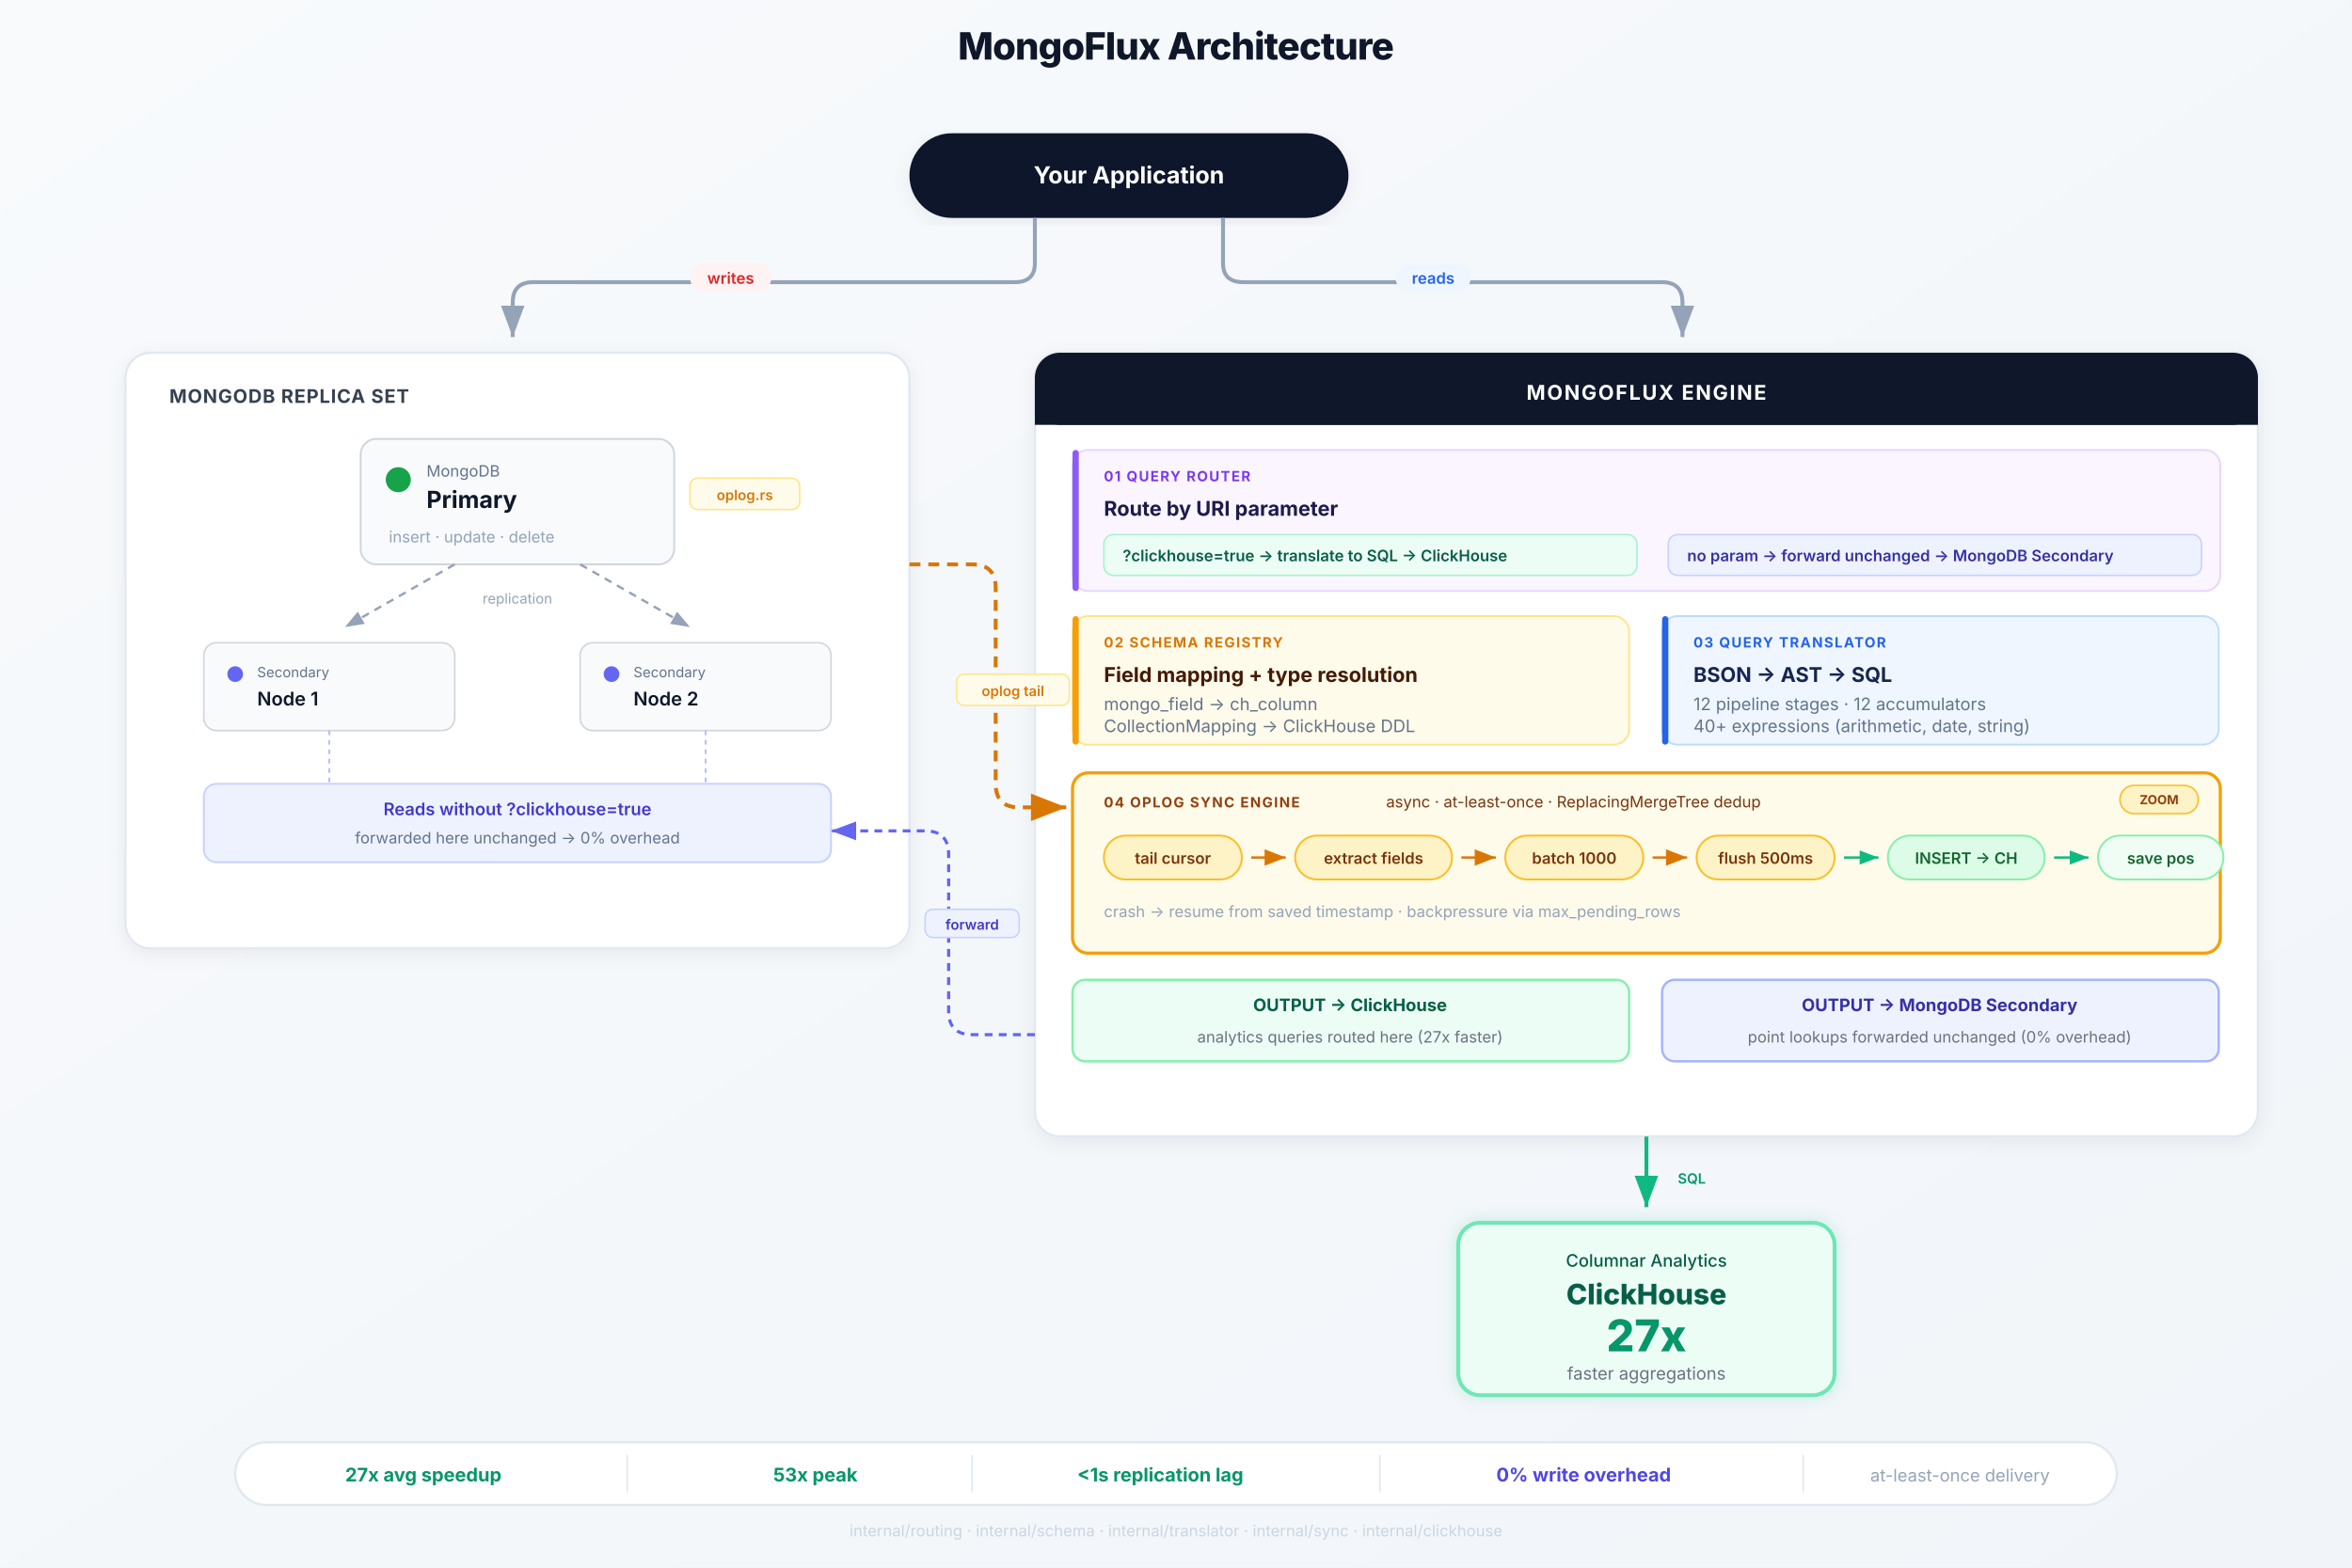
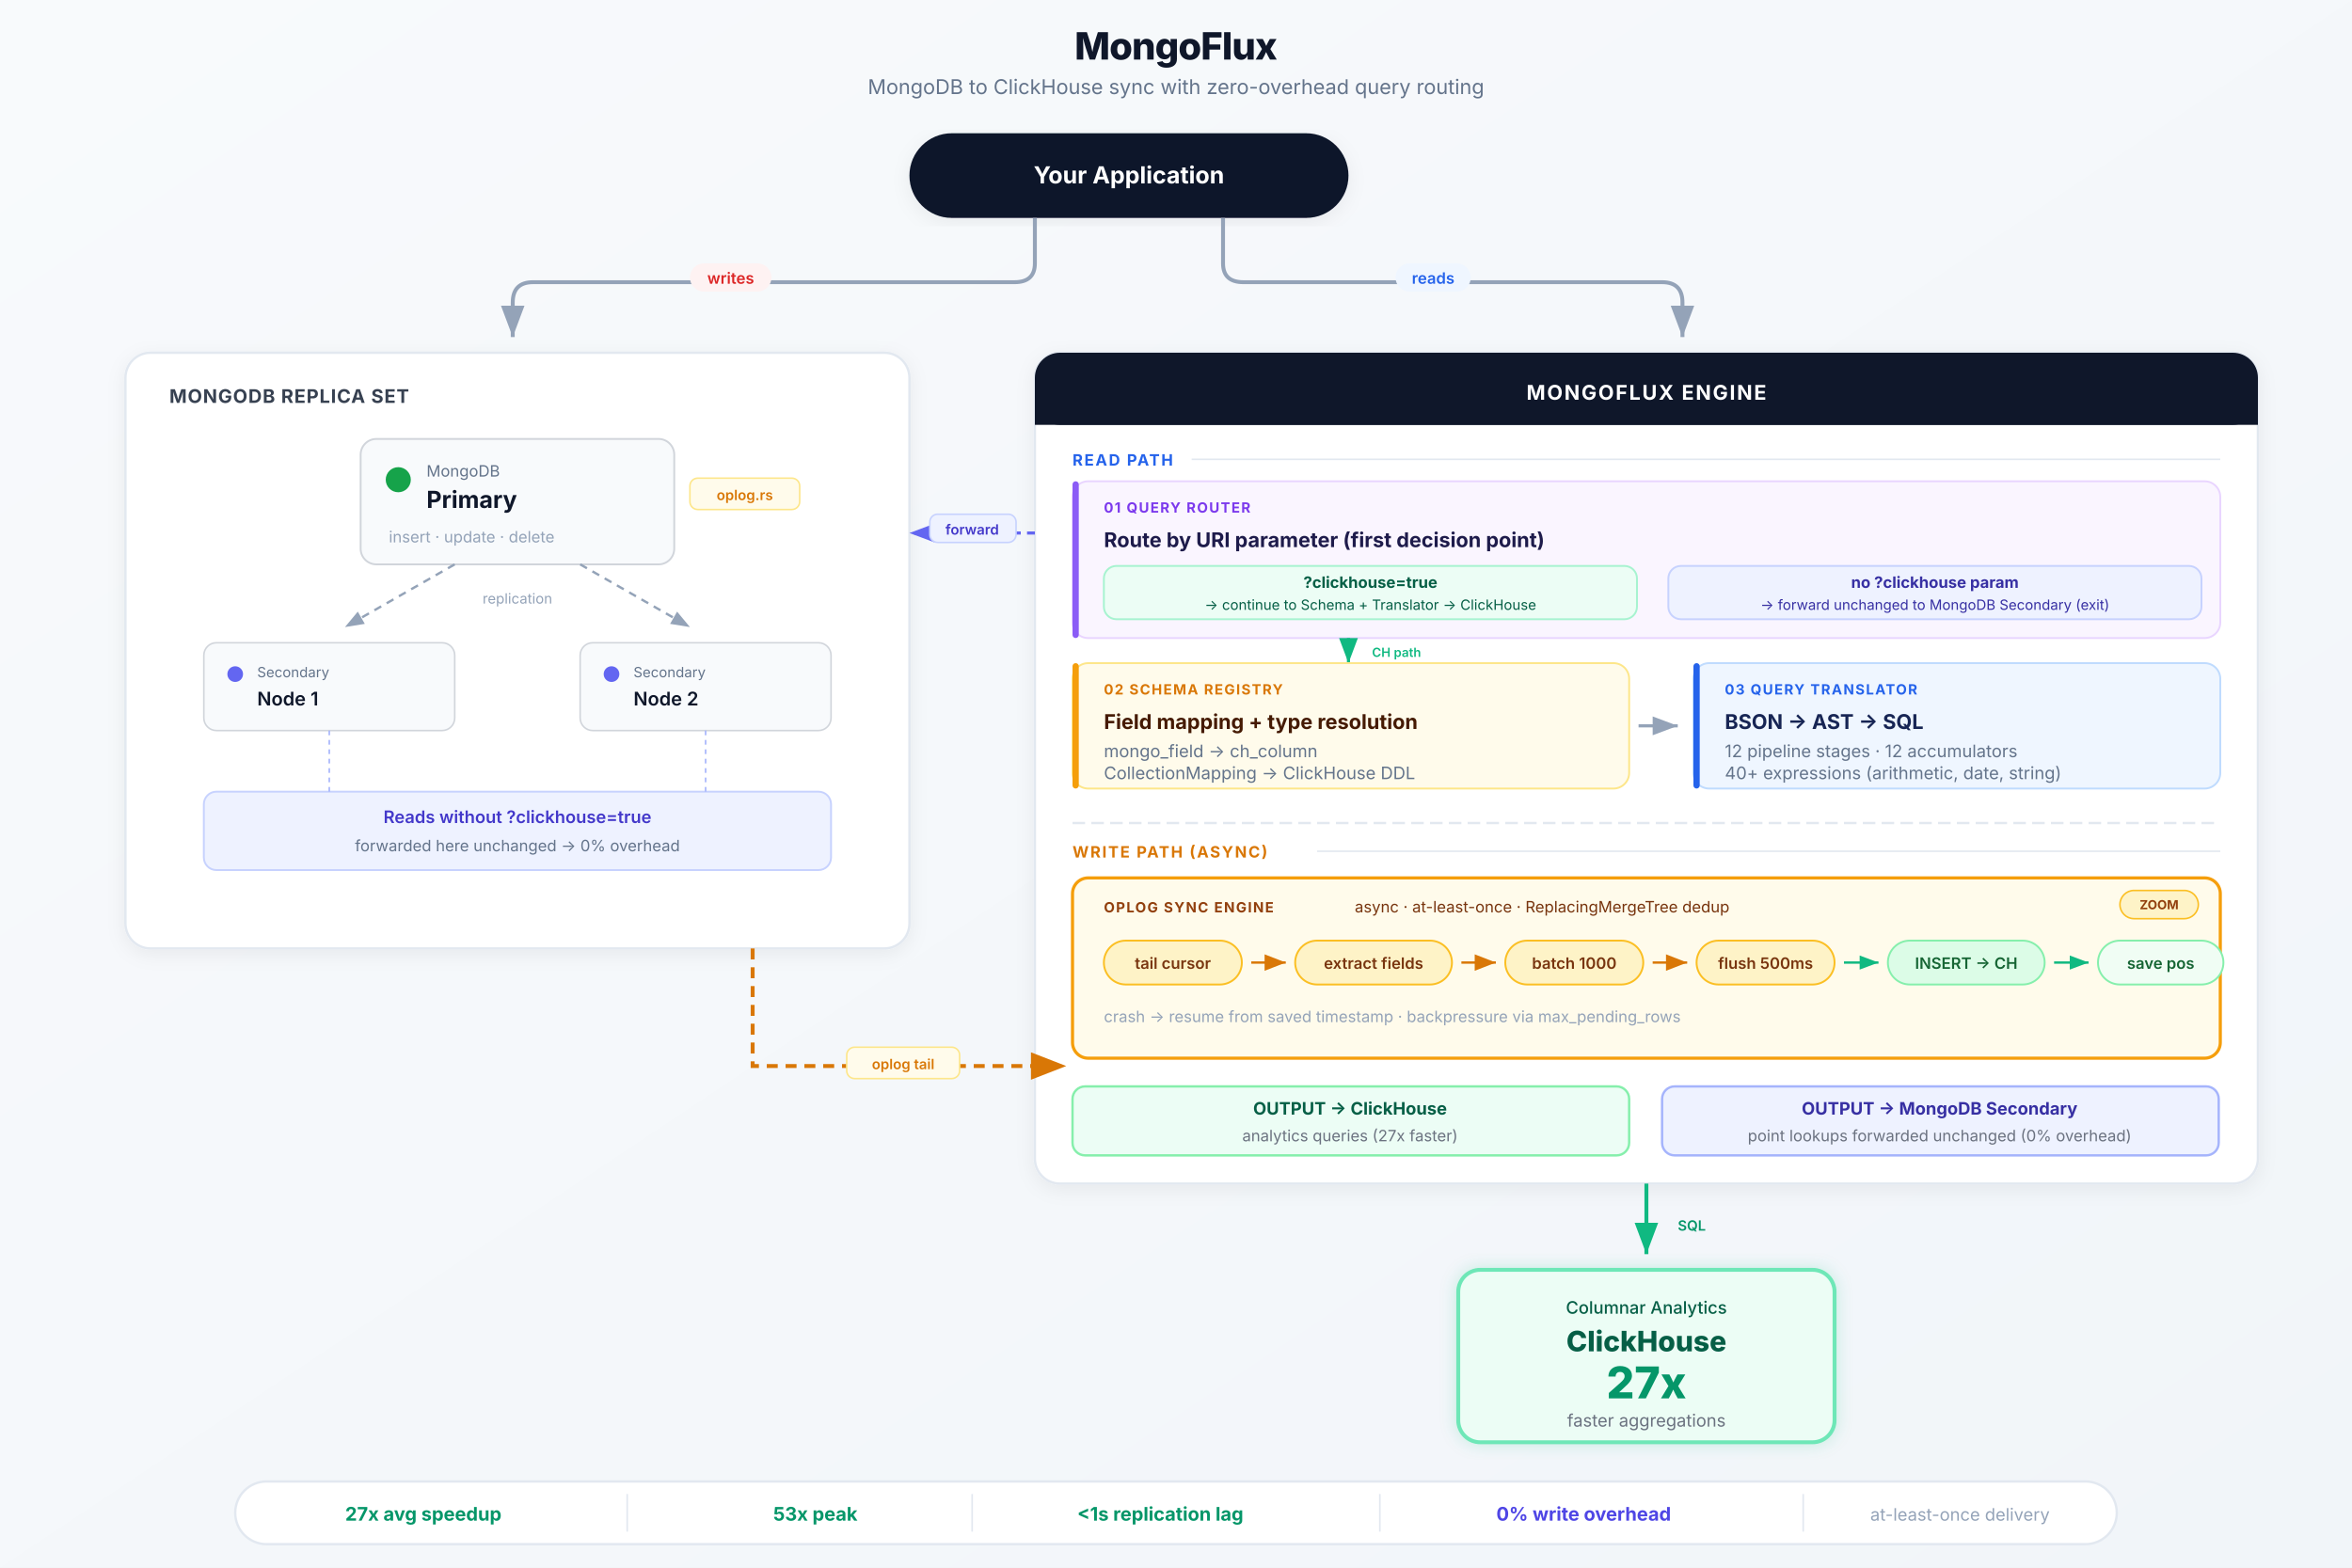
<svg xmlns="http://www.w3.org/2000/svg" viewBox="0 0 1500 1000" font-family="'Inter', -apple-system, sans-serif">
  <defs>
    <linearGradient id="bgGrad" x1="0%" y1="0%" x2="100%" y2="100%">
      <stop offset="0%" style="stop-color:#f8fafc" />
      <stop offset="100%" style="stop-color:#f1f5f9" />
    </linearGradient>
    <filter id="cardShadow">
      <feDropShadow dx="0" dy="3" stdDeviation="6" flood-color="#000" flood-opacity="0.06" />
    </filter>
    <filter id="glowGreen">
      <feDropShadow dx="0" dy="0" stdDeviation="5" flood-color="#10b981" flood-opacity="0.2" />
    </filter>
    <marker id="arr" markerWidth="8" markerHeight="6" refX="8" refY="3" orient="auto">
      <polygon points="0 0, 8 3, 0 6" fill="#94a3b8" />
    </marker>
    <marker id="arrGreen" markerWidth="8" markerHeight="6" refX="8" refY="3" orient="auto">
      <polygon points="0 0, 8 3, 0 6" fill="#10b981" />
    </marker>
    <marker id="arrIndigo" markerWidth="8" markerHeight="6" refX="8" refY="3" orient="auto">
      <polygon points="0 0, 8 3, 0 6" fill="#6366f1" />
    </marker>
    <marker id="arrAmber" markerWidth="9" markerHeight="7" refX="9" refY="3.5" orient="auto">
      <polygon points="0 0, 9 3.5, 0 7" fill="#d97706" />
    </marker>
  </defs>
  <rect width="1500" height="1000" fill="url(#bgGrad)" />
-   <text x="750" y="38" text-anchor="middle" font-size="24" font-weight="800" fill="#0f172a" letter-spacing="-0.5">MongoFlux Architecture</text>
+   <text x="750" y="38" text-anchor="middle" font-size="24" font-weight="800" fill="#0f172a" letter-spacing="-0.5">MongoFlux</text>
+   <text x="750" y="60" text-anchor="middle" font-size="13" fill="#64748b">MongoDB to ClickHouse sync with zero-overhead query routing</text>
  <g transform="translate(580, 85)">
    <rect x="0" y="0" width="280" height="54" rx="27" fill="#0f172a" filter="url(#cardShadow)" />
    <text x="140" y="32" text-anchor="middle" font-size="15" font-weight="700" fill="#ffffff">Your Application</text>
  </g>
  <path d="M 660 139 L 660 168 Q 660 180 647 180 L 340 180 Q 327 180 327 193 L 327 215" stroke="#94a3b8" stroke-width="2.5" fill="none" marker-end="url(#arr)" />
  <rect x="440" y="168" width="52" height="18" rx="9" fill="#fef2f2" />
  <text x="466" y="181" text-anchor="middle" font-size="10" font-weight="600" fill="#dc2626">writes</text>
  <path d="M 780 139 L 780 168 Q 780 180 793 180 L 1060 180 Q 1073 180 1073 193 L 1073 215" stroke="#94a3b8" stroke-width="2.5" fill="none" marker-end="url(#arr)" />
  <rect x="890" y="168" width="48" height="18" rx="9" fill="#eff6ff" />
  <text x="914" y="181" text-anchor="middle" font-size="10" font-weight="600" fill="#2563eb">reads</text>
  <g transform="translate(80, 225)">
    <rect x="0" y="0" width="500" height="380" rx="16" fill="#ffffff" stroke="#e2e8f0" stroke-width="1.5" filter="url(#cardShadow)" />
    <text x="28" y="32" font-size="12" font-weight="700" fill="#374151" letter-spacing="0.5">MONGODB REPLICA SET</text>
    <g transform="translate(150, 55)">
      <rect x="0" y="0" width="200" height="80" rx="10" fill="#f8fafc" stroke="#d1d5db" stroke-width="1.2" />
      <circle cx="24" cy="26" r="8" fill="#16a34a" />
      <text x="42" y="24" font-size="10" fill="#64748b">MongoDB</text>
      <text x="42" y="44" font-size="15" font-weight="700" fill="#0f172a">Primary</text>
      <text x="18" y="66" font-size="10" fill="#94a3b8">insert · update · delete</text>
    </g>
    <path d="M 210 135 L 140 175" stroke="#94a3b8" stroke-width="1.5" stroke-dasharray="5,4" marker-end="url(#arr)" />
    <path d="M 290 135 L 360 175" stroke="#94a3b8" stroke-width="1.5" stroke-dasharray="5,4" marker-end="url(#arr)" />
    <text x="250" y="160" text-anchor="middle" font-size="9" fill="#94a3b8">replication</text>
    <g transform="translate(50, 185)">
      <rect x="0" y="0" width="160" height="56" rx="8" fill="#f8fafc" stroke="#d1d5db" stroke-width="1" />
      <circle cx="20" cy="20" r="5" fill="#6366f1" />
      <text x="34" y="22" font-size="9" fill="#64748b">Secondary</text>
      <text x="34" y="40" font-size="12" font-weight="600" fill="#0f172a">Node 1</text>
    </g>
    <g transform="translate(290, 185)">
      <rect x="0" y="0" width="160" height="56" rx="8" fill="#f8fafc" stroke="#d1d5db" stroke-width="1" />
      <circle cx="20" cy="20" r="5" fill="#6366f1" />
      <text x="34" y="22" font-size="9" fill="#64748b">Secondary</text>
      <text x="34" y="40" font-size="12" font-weight="600" fill="#0f172a">Node 2</text>
    </g>
    <rect x="360" y="80" width="70" height="20" rx="5" fill="#fffbeb" stroke="#fde68a" stroke-width="1" />
    <text x="395" y="94" text-anchor="middle" font-size="9" font-weight="600" fill="#d97706">oplog.rs</text>
-     <g transform="translate(50, 275)">
+     <g transform="translate(50, 280)">
      <rect x="0" y="0" width="400" height="50" rx="8" fill="#eef2ff" stroke="#c7d2fe" stroke-width="1.2" />
      <text x="200" y="20" text-anchor="middle" font-size="11" font-weight="600" fill="#4338ca">Reads without ?clickhouse=true</text>
      <text x="200" y="38" text-anchor="middle" font-size="10" fill="#64748b">forwarded here unchanged → 0% overhead</text>
    </g>
-     <path d="M 130 241 L 130 275" stroke="#a5b4fc" stroke-width="1" stroke-dasharray="3,3" />
-     <path d="M 370 241 L 370 275" stroke="#a5b4fc" stroke-width="1" stroke-dasharray="3,3" />
+     <path d="M 130 241 L 130 280" stroke="#a5b4fc" stroke-width="1" stroke-dasharray="3,3" />
+     <path d="M 370 241 L 370 280" stroke="#a5b4fc" stroke-width="1" stroke-dasharray="3,3" />
  </g>
  <g transform="translate(660, 225)">
-     <rect x="0" y="0" width="780" height="500" rx="16" fill="#ffffff" stroke="#e2e8f0" stroke-width="1.5" filter="url(#cardShadow)" />
+     <rect x="0" y="0" width="780" height="530" rx="16" fill="#ffffff" stroke="#e2e8f0" stroke-width="1.5" filter="url(#cardShadow)" />
    <rect x="0" y="0" width="780" height="46" rx="16" fill="#0f172a" />
    <rect x="0" y="30" width="780" height="16" fill="#0f172a" />
    <text x="390" y="30" text-anchor="middle" font-size="13" font-weight="700" fill="#ffffff" letter-spacing="1">MONGOFLUX ENGINE</text>
-     <g transform="translate(24, 62)">
-       <rect x="0" y="0" width="732" height="90" rx="10" fill="#faf5ff" stroke="#e9d5ff" stroke-width="1.2" />
-       <rect x="0" y="0" width="4" height="90" rx="2" fill="#8b5cf6" />
+     <text x="24" y="72" font-size="10" font-weight="700" fill="#2563eb" letter-spacing="1">READ PATH</text>
+     <line x1="100" y1="68" x2="756" y2="68" stroke="#e2e8f0" stroke-width="1" />
+     <g transform="translate(24, 82)">
+       <rect x="0" y="0" width="732" height="100" rx="10" fill="#faf5ff" stroke="#e9d5ff" stroke-width="1.2" />
+       <rect x="0" y="0" width="4" height="100" rx="2" fill="#8b5cf6" />
      <text x="20" y="20" font-size="9" font-weight="700" fill="#7c3aed" letter-spacing="0.8">01  QUERY ROUTER</text>
-       <text x="20" y="42" font-size="13" font-weight="700" fill="#1e1b4b">Route by URI parameter</text>
+       <text x="20" y="42" font-size="13" font-weight="700" fill="#1e1b4b">Route by URI parameter (first decision point)</text>
      <g transform="translate(20, 54)">
-         <rect x="0" y="0" width="340" height="26" rx="6" fill="#ecfdf5" stroke="#a7f3d0" stroke-width="1" />
-         <text x="12" y="17" font-size="10" fill="#065f46" font-weight="600">?clickhouse=true  →  translate to SQL → ClickHouse</text>
+         <rect x="0" y="0" width="340" height="34" rx="8" fill="#ecfdf5" stroke="#a7f3d0" stroke-width="1.2" />
+         <text x="170" y="14" text-anchor="middle" font-size="10" font-weight="700" fill="#065f46">?clickhouse=true</text>
+         <text x="170" y="28" text-anchor="middle" font-size="9" fill="#065f46">→ continue to Schema + Translator → ClickHouse</text>
      </g>
      <g transform="translate(380, 54)">
-         <rect x="0" y="0" width="340" height="26" rx="6" fill="#eef2ff" stroke="#c7d2fe" stroke-width="1" />
-         <text x="12" y="17" font-size="10" fill="#3730a3" font-weight="600">no param  →  forward unchanged → MongoDB Secondary</text>
+         <rect x="0" y="0" width="340" height="34" rx="8" fill="#eef2ff" stroke="#c7d2fe" stroke-width="1.2" />
+         <text x="170" y="14" text-anchor="middle" font-size="10" font-weight="700" fill="#3730a3">no ?clickhouse param</text>
+         <text x="170" y="28" text-anchor="middle" font-size="9" fill="#3730a3">→ forward unchanged to MongoDB Secondary (exit)</text>
      </g>
    </g>
-     <g transform="translate(24, 168)">
-       <rect x="0" y="0" width="355" height="82" rx="10" fill="#fffbeb" stroke="#fde68a" stroke-width="1.2" />
-       <rect x="0" y="0" width="4" height="82" rx="2" fill="#f59e0b" />
+     <path d="M 200 182 L 200 198" stroke="#10b981" stroke-width="2" marker-end="url(#arrGreen)" />
+     <text x="215" y="194" font-size="8" fill="#10b981" font-weight="600">CH path</text>
+     <g transform="translate(24, 198)">
+       <rect x="0" y="0" width="355" height="80" rx="10" fill="#fffbeb" stroke="#fde68a" stroke-width="1.2" />
+       <rect x="0" y="0" width="4" height="80" rx="2" fill="#f59e0b" />
      <text x="20" y="20" font-size="9" font-weight="700" fill="#d97706" letter-spacing="0.8">02  SCHEMA REGISTRY</text>
      <text x="20" y="42" font-size="13" font-weight="700" fill="#451a03">Field mapping + type resolution</text>
      <text x="20" y="60" font-size="11" fill="#64748b">mongo_field → ch_column</text>
      <text x="20" y="74" font-size="11" fill="#64748b">CollectionMapping → ClickHouse DDL</text>
    </g>
-     <g transform="translate(400, 168)">
-       <rect x="0" y="0" width="355" height="82" rx="10" fill="#eff6ff" stroke="#bfdbfe" stroke-width="1.2" />
-       <rect x="0" y="0" width="4" height="82" rx="2" fill="#2563eb" />
+     <line x1="385" y1="238" x2="410" y2="238" stroke="#94a3b8" stroke-width="2" marker-end="url(#arr)" />
+     <g transform="translate(420, 198)">
+       <rect x="0" y="0" width="336" height="80" rx="10" fill="#eff6ff" stroke="#bfdbfe" stroke-width="1.2" />
+       <rect x="0" y="0" width="4" height="80" rx="2" fill="#2563eb" />
      <text x="20" y="20" font-size="9" font-weight="700" fill="#2563eb" letter-spacing="0.8">03  QUERY TRANSLATOR</text>
      <text x="20" y="42" font-size="13" font-weight="700" fill="#172554">BSON → AST → SQL</text>
      <text x="20" y="60" font-size="11" fill="#64748b">12 pipeline stages · 12 accumulators</text>
      <text x="20" y="74" font-size="11" fill="#64748b">40+ expressions (arithmetic, date, string)</text>
    </g>
-     <g transform="translate(24, 268)">
+     <line x1="24" y1="300" x2="756" y2="300" stroke="#e2e8f0" stroke-width="1.5" stroke-dasharray="8,4" />
+     <text x="24" y="322" font-size="10" font-weight="700" fill="#d97706" letter-spacing="1">WRITE PATH (ASYNC)</text>
+     <line x1="180" y1="318" x2="756" y2="318" stroke="#e2e8f0" stroke-width="1" />
+     <g transform="translate(24, 335)">
      <rect x="0" y="0" width="732" height="115" rx="10" fill="#fffbeb" stroke="#f59e0b" stroke-width="2" />
      <rect x="668" y="8" width="50" height="18" rx="9" fill="#fef3c7" stroke="#fbbf24" stroke-width="1" />
      <text x="693" y="20" text-anchor="middle" font-size="8" font-weight="700" fill="#92400e">ZOOM</text>
-       <text x="20" y="22" font-size="9" font-weight="700" fill="#92400e" letter-spacing="0.8">04  OPLOG SYNC ENGINE</text>
-       <text x="200" y="22" font-size="10" fill="#78350f">async · at-least-once · ReplacingMergeTree dedup</text>
+       <text x="20" y="22" font-size="9" font-weight="700" fill="#92400e" letter-spacing="0.8">OPLOG SYNC ENGINE</text>
+       <text x="180" y="22" font-size="10" fill="#78350f">async · at-least-once · ReplacingMergeTree dedup</text>
      <g transform="translate(20, 40)">
        <rect x="0" y="0" width="88" height="28" rx="14" fill="#fef3c7" stroke="#fbbf24" stroke-width="1.2" />
        <text x="44" y="18" text-anchor="middle" font-size="10" font-weight="600" fill="#78350f">tail cursor</text>
        <line x1="94" y1="14" x2="116" y2="14" stroke="#d97706" stroke-width="1.5" marker-end="url(#arrAmber)" />
        <rect x="122" y="0" width="100" height="28" rx="14" fill="#fef3c7" stroke="#fbbf24" stroke-width="1.2" />
        <text x="172" y="18" text-anchor="middle" font-size="10" font-weight="600" fill="#78350f">extract fields</text>
        <line x1="228" y1="14" x2="250" y2="14" stroke="#d97706" stroke-width="1.5" marker-end="url(#arrAmber)" />
        <rect x="256" y="0" width="88" height="28" rx="14" fill="#fef3c7" stroke="#fbbf24" stroke-width="1.2" />
        <text x="300" y="18" text-anchor="middle" font-size="10" font-weight="600" fill="#78350f">batch 1000</text>
        <line x1="350" y1="14" x2="372" y2="14" stroke="#d97706" stroke-width="1.5" marker-end="url(#arrAmber)" />
        <rect x="378" y="0" width="88" height="28" rx="14" fill="#fef3c7" stroke="#fbbf24" stroke-width="1.2" />
        <text x="422" y="18" text-anchor="middle" font-size="10" font-weight="600" fill="#78350f">flush 500ms</text>
        <line x1="472" y1="14" x2="494" y2="14" stroke="#10b981" stroke-width="1.5" marker-end="url(#arrGreen)" />
        <rect x="500" y="0" width="100" height="28" rx="14" fill="#dcfce7" stroke="#86efac" stroke-width="1.2" />
        <text x="550" y="18" text-anchor="middle" font-size="10" font-weight="600" fill="#166534">INSERT → CH</text>
        <line x1="606" y1="14" x2="628" y2="14" stroke="#10b981" stroke-width="1.5" marker-end="url(#arrGreen)" />
        <rect x="634" y="0" width="80" height="28" rx="14" fill="#f0fdf4" stroke="#86efac" stroke-width="1.2" />
        <text x="674" y="18" text-anchor="middle" font-size="10" font-weight="600" fill="#166534">save pos</text>
      </g>
      <text x="20" y="92" font-size="10" fill="#94a3b8">crash → resume from saved timestamp · backpressure via max_pending_rows</text>
    </g>
-     <g transform="translate(24, 400)">
-       <rect x="0" y="0" width="355" height="52" rx="8" fill="#ecfdf5" stroke="#86efac" stroke-width="1.5" />
-       <text x="177" y="20" text-anchor="middle" font-size="11" font-weight="700" fill="#065f46">OUTPUT → ClickHouse</text>
-       <text x="177" y="40" text-anchor="middle" font-size="10" fill="#6b7280">analytics queries routed here (27x faster)</text>
+     <g transform="translate(24, 468)">
+       <rect x="0" y="0" width="355" height="44" rx="8" fill="#ecfdf5" stroke="#86efac" stroke-width="1.5" />
+       <text x="177" y="18" text-anchor="middle" font-size="11" font-weight="700" fill="#065f46">OUTPUT → ClickHouse</text>
+       <text x="177" y="35" text-anchor="middle" font-size="10" fill="#6b7280">analytics queries (27x faster)</text>
    </g>
-     <g transform="translate(400, 400)">
-       <rect x="0" y="0" width="355" height="52" rx="8" fill="#eef2ff" stroke="#a5b4fc" stroke-width="1.5" />
-       <text x="177" y="20" text-anchor="middle" font-size="11" font-weight="700" fill="#3730a3">OUTPUT → MongoDB Secondary</text>
-       <text x="177" y="40" text-anchor="middle" font-size="10" fill="#6b7280">point lookups forwarded unchanged (0% overhead)</text>
+     <g transform="translate(400, 468)">
+       <rect x="0" y="0" width="355" height="44" rx="8" fill="#eef2ff" stroke="#a5b4fc" stroke-width="1.5" />
+       <text x="177" y="18" text-anchor="middle" font-size="11" font-weight="700" fill="#3730a3">OUTPUT → MongoDB Secondary</text>
+       <text x="177" y="35" text-anchor="middle" font-size="10" fill="#6b7280">point lookups forwarded unchanged (0% overhead)</text>
    </g>
  </g>
-   <path d="M 580 360 L 620 360 Q 635 360 635 375 L 635 500 Q 635 515 650 515 L 680 515" stroke="#d97706" stroke-width="2.5" stroke-dasharray="7,5" fill="none" marker-end="url(#arrAmber)" />
-   <rect x="610" y="430" width="72" height="20" rx="5" fill="#fffbeb" stroke="#fde68a" stroke-width="1" />
-   <text x="646" y="444" text-anchor="middle" font-size="9" font-weight="600" fill="#d97706">oplog tail</text>
-   <path d="M 660 660 L 620 660 Q 605 660 605 645 L 605 545 Q 605 530 590 530 L 530 530" stroke="#6366f1" stroke-width="2" stroke-dasharray="5,4" fill="none" marker-end="url(#arrIndigo)" />
-   <rect x="590" y="580" width="60" height="18" rx="5" fill="#eef2ff" stroke="#c7d2fe" stroke-width="1" />
-   <text x="620" y="593" text-anchor="middle" font-size="9" font-weight="600" fill="#4338ca">forward</text>
-   <path d="M 1050 725 L 1050 770" stroke="#10b981" stroke-width="2.5" fill="none" marker-end="url(#arrGreen)" />
-   <text x="1070" y="755" font-size="9" font-weight="600" fill="#059669">SQL</text>
-   <g transform="translate(930, 780)">
+   <path d="M 480 605 L 480 680 L 680 680" stroke="#d97706" stroke-width="2.5" stroke-dasharray="7,5" fill="none" marker-end="url(#arrAmber)" />
+   <rect x="540" y="668" width="72" height="20" rx="5" fill="#fffbeb" stroke="#fde68a" stroke-width="1" />
+   <text x="576" y="682" text-anchor="middle" font-size="9" font-weight="600" fill="#d97706">oplog tail</text>
+   <path d="M 660 340 L 580 340" stroke="#6366f1" stroke-width="2" stroke-dasharray="5,4" fill="none" marker-end="url(#arrIndigo)" />
+   <rect x="593" y="328" width="55" height="18" rx="5" fill="#eef2ff" stroke="#c7d2fe" stroke-width="1" />
+   <text x="620" y="341" text-anchor="middle" font-size="9" font-weight="600" fill="#4338ca">forward</text>
+   <path d="M 1050 755 L 1050 800" stroke="#10b981" stroke-width="2.5" fill="none" marker-end="url(#arrGreen)" />
+   <text x="1070" y="785" font-size="9" font-weight="600" fill="#059669">SQL</text>
+   <g transform="translate(930, 810)">
    <rect x="0" y="0" width="240" height="110" rx="14" fill="#ecfdf5" stroke="#6ee7b7" stroke-width="2.5" filter="url(#glowGreen)" />
    <text x="120" y="28" text-anchor="middle" font-size="11" fill="#065f46" font-weight="500">Columnar Analytics</text>
    <text x="120" y="52" text-anchor="middle" font-size="18" font-weight="800" fill="#065f46">ClickHouse</text>
    <text x="120" y="82" text-anchor="middle" font-size="28" font-weight="800" fill="#059669">27x</text>
    <text x="120" y="100" text-anchor="middle" font-size="11" fill="#6b7280">faster aggregations</text>
  </g>
-   <g transform="translate(150, 920)">
+   <g transform="translate(150, 945)">
    <rect x="0" y="0" width="1200" height="40" rx="20" fill="#ffffff" stroke="#e2e8f0" stroke-width="1.5" />
    <text x="120" y="25" text-anchor="middle" font-size="12" font-weight="700" fill="#059669">27x avg speedup</text>
    <line x1="250" y1="8" x2="250" y2="32" stroke="#e2e8f0" stroke-width="1" />
    <text x="370" y="25" text-anchor="middle" font-size="12" font-weight="700" fill="#059669">53x peak</text>
    <line x1="470" y1="8" x2="470" y2="32" stroke="#e2e8f0" stroke-width="1" />
    <text x="590" y="25" text-anchor="middle" font-size="12" font-weight="700" fill="#059669">&lt;1s replication lag</text>
    <line x1="730" y1="8" x2="730" y2="32" stroke="#e2e8f0" stroke-width="1" />
    <text x="860" y="25" text-anchor="middle" font-size="12" font-weight="700" fill="#4f46e5">0% write overhead</text>
    <line x1="1000" y1="8" x2="1000" y2="32" stroke="#e2e8f0" stroke-width="1" />
    <text x="1100" y="25" text-anchor="middle" font-size="11" fill="#94a3b8">at-least-once delivery</text>
  </g>
-   <text x="750" y="980" text-anchor="middle" font-size="10" fill="#cbd5e1">internal/routing · internal/schema · internal/translator · internal/sync · internal/clickhouse</text>
</svg>
